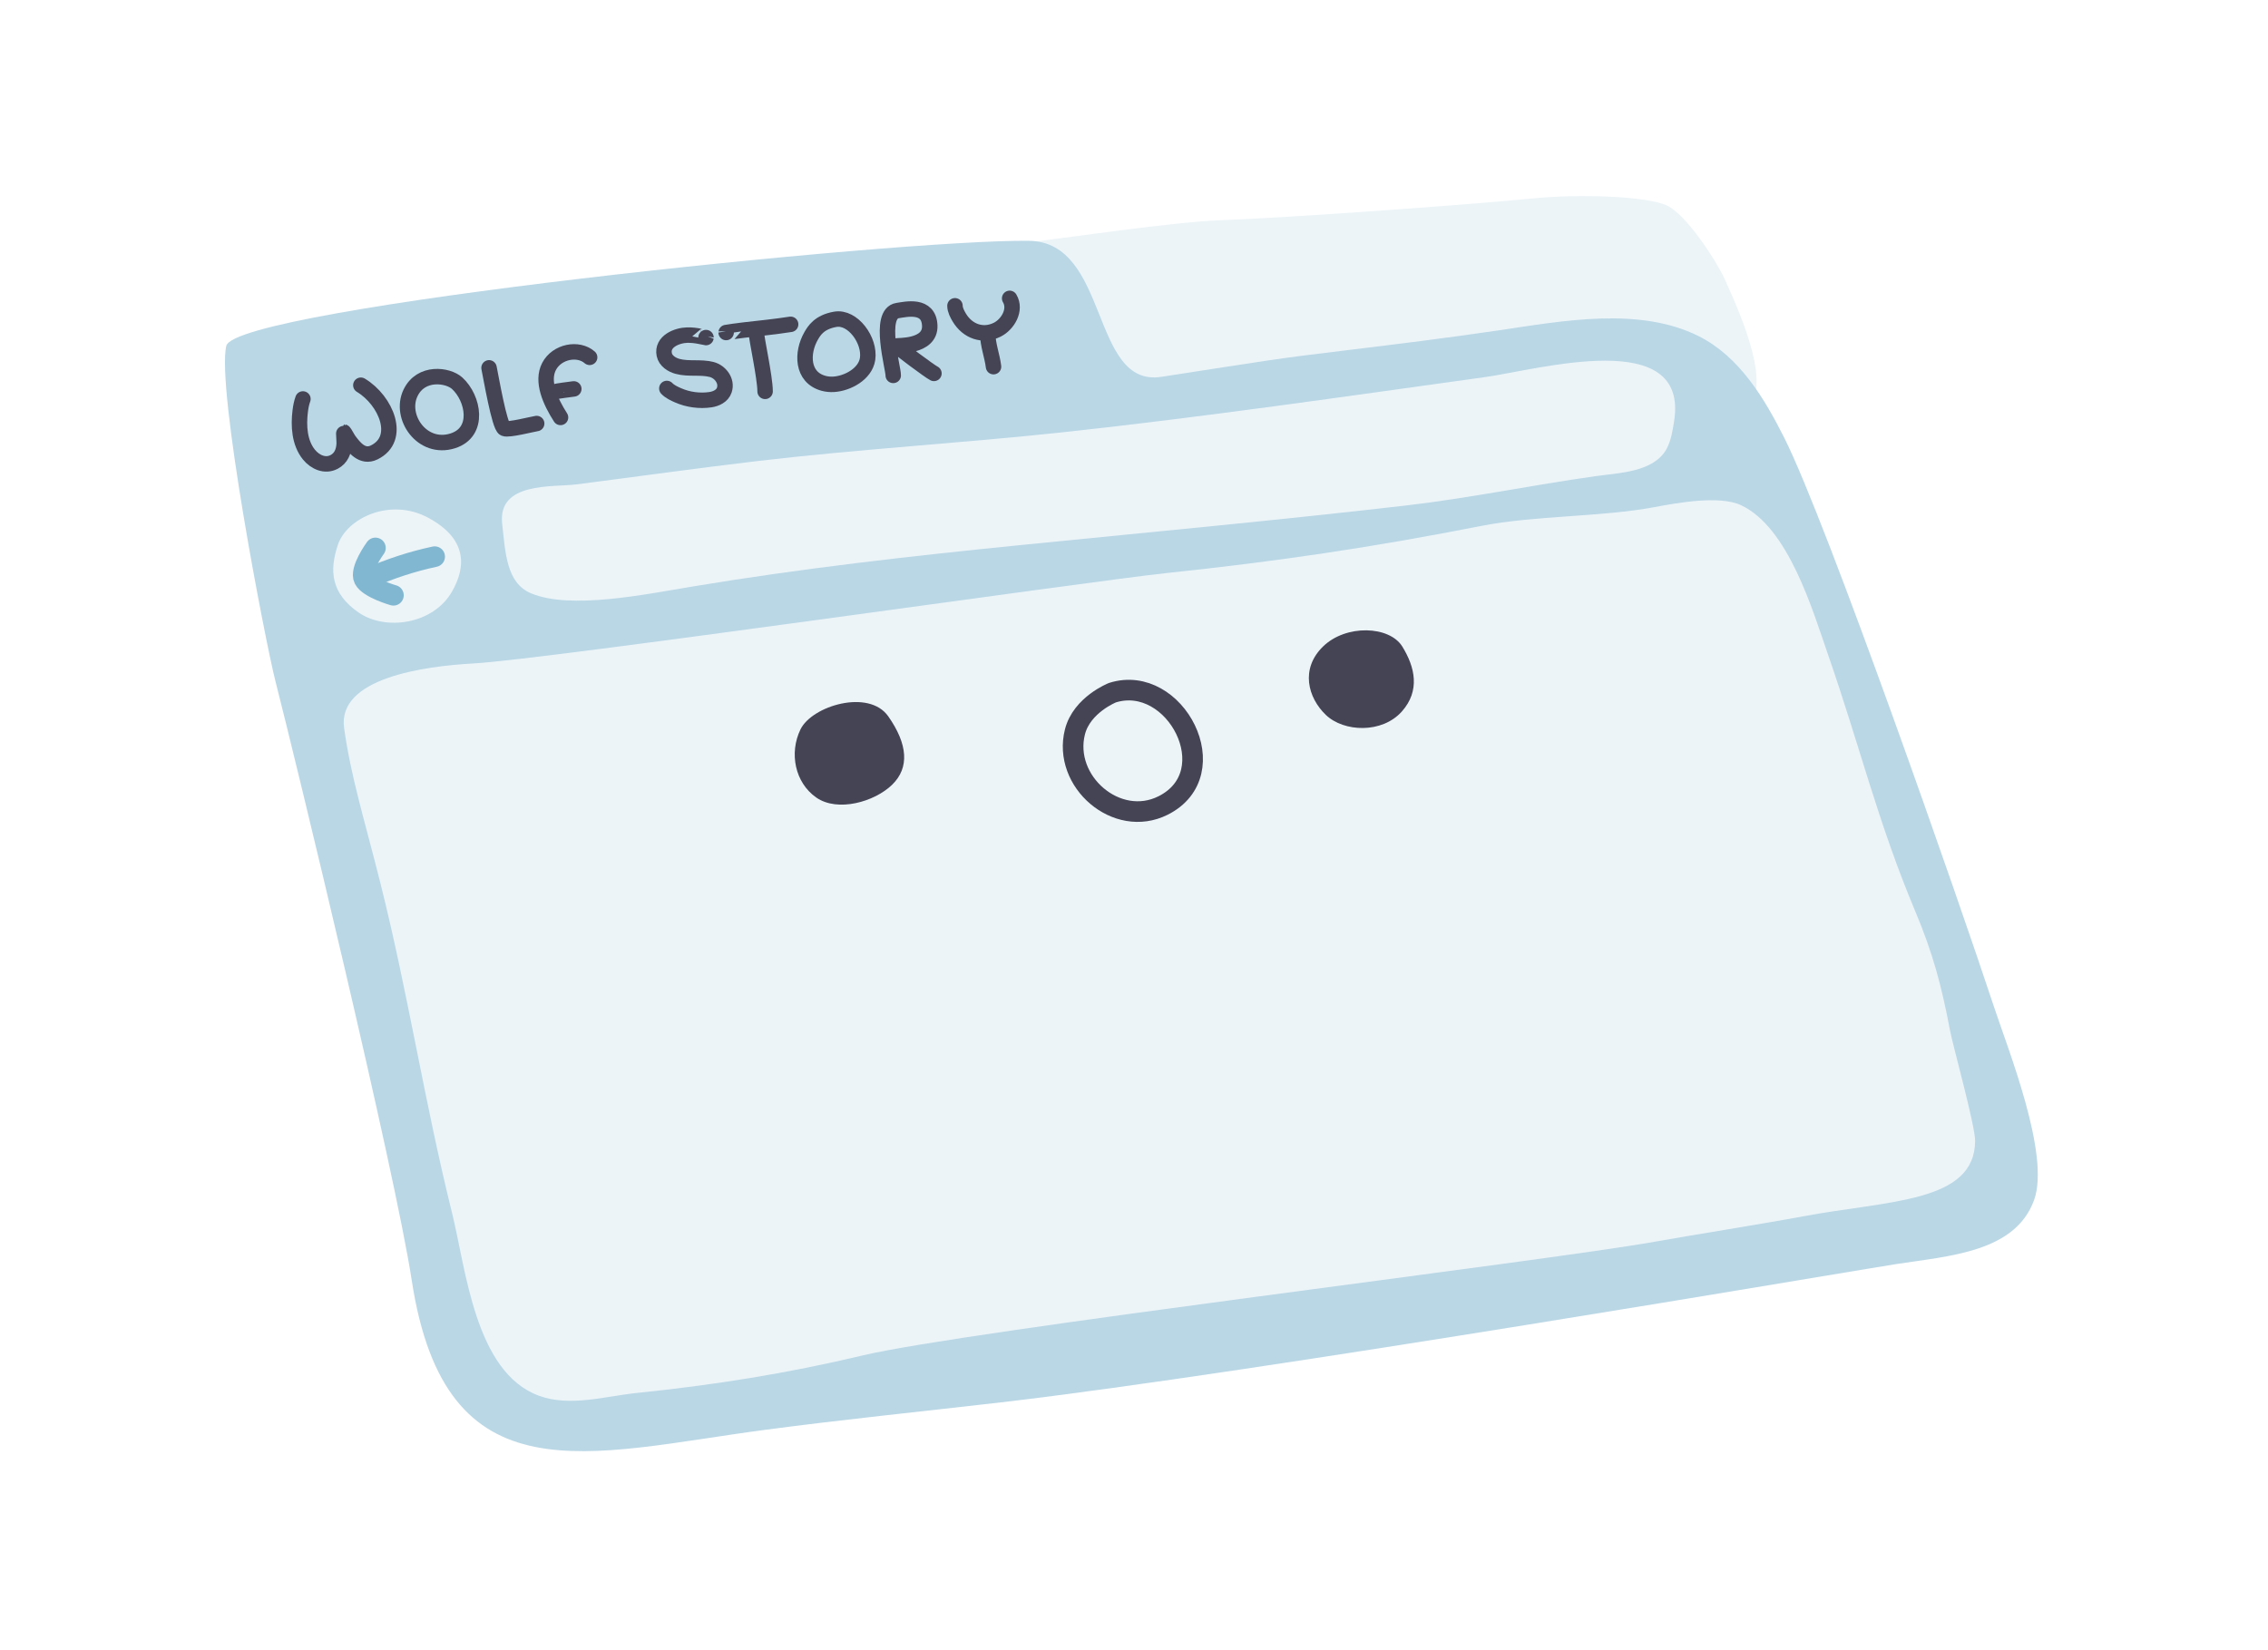
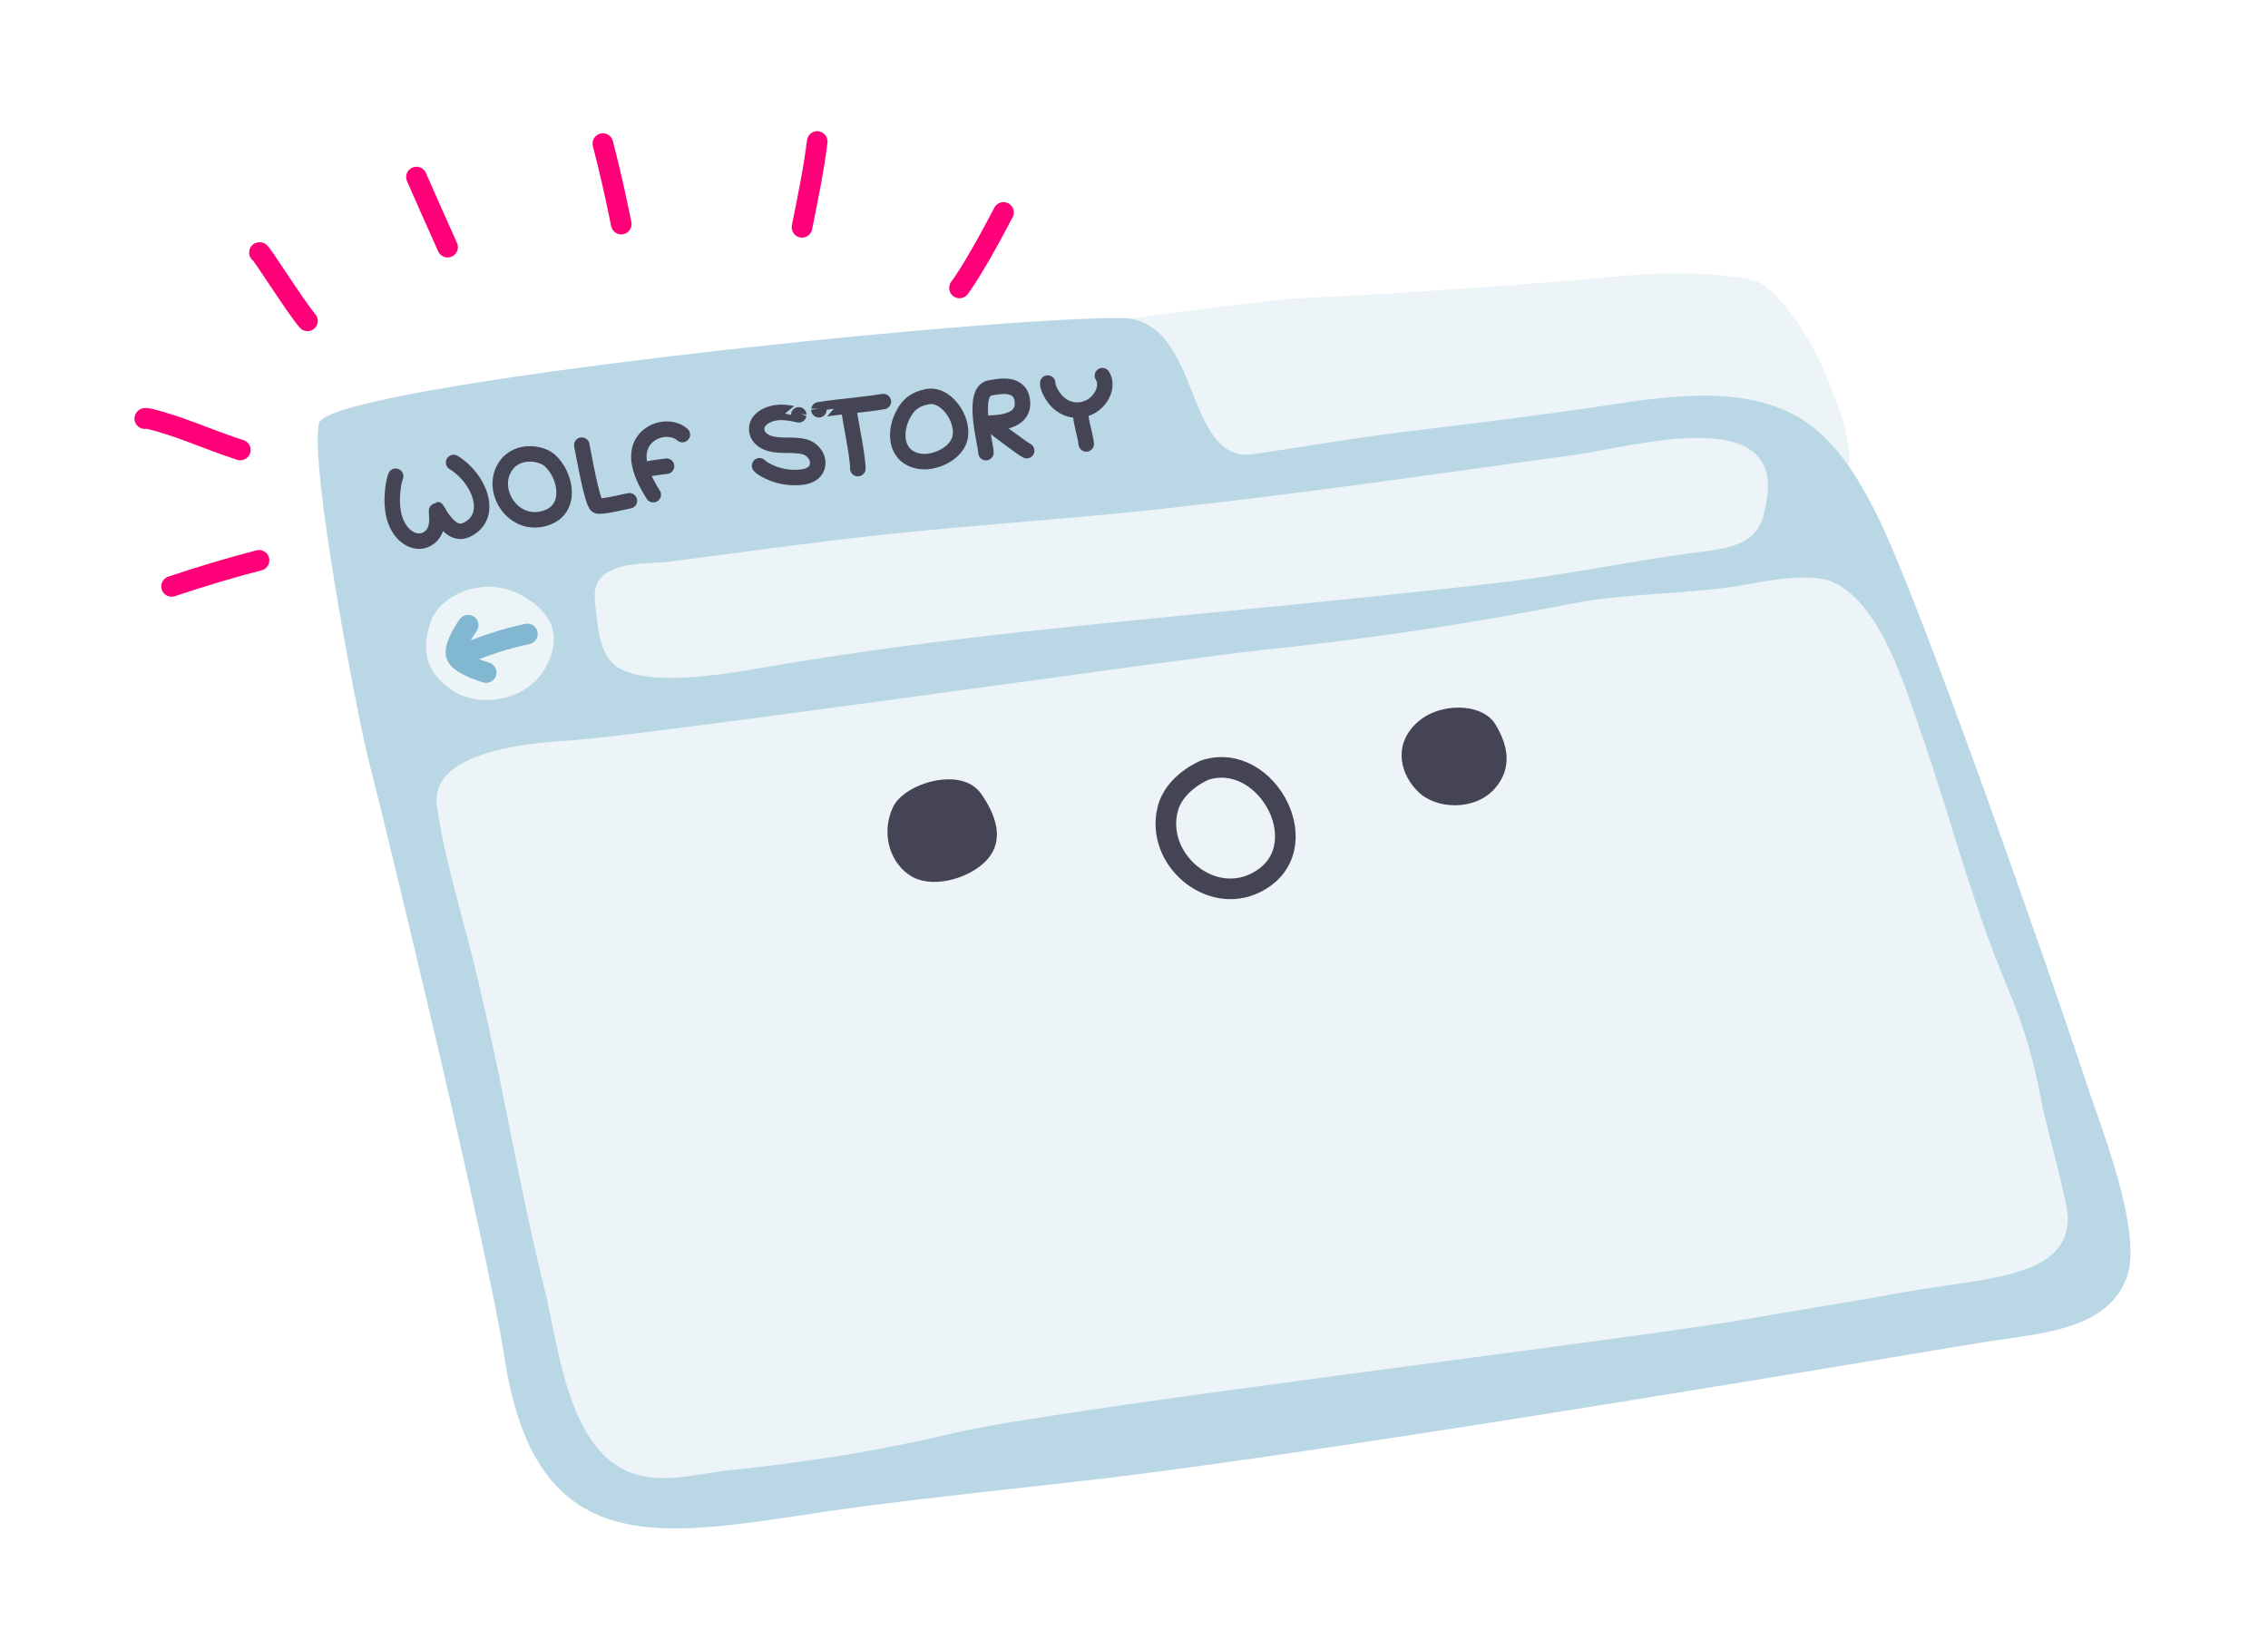
<svg xmlns="http://www.w3.org/2000/svg" width="100%" height="100%" viewBox="0 0 220 160" version="1.1" xml:space="preserve" style="fill-rule:evenodd;clip-rule:evenodd;stroke-linecap:round;stroke-linejoin:round;stroke-miterlimit:1.5;">
  <rect id="website-title" x="0" y="0" width="220" height="160" style="fill:none;" />
  <g id="browser">
-     <path d="M97.985,23.749c5.675,-0.707 15.894,-2.225 20.417,-2.386c6.534,-0.232 24.146,-1.505 30.3,-2.115c4.729,-0.468 11.031,-0.194 12.968,0.676c1.9,0.854 4.844,5.425 5.613,7.115c1.778,3.904 4.647,10.568 2.104,12.688c-2.68,2.234 -66.31,5.327 -66.31,5.327l-5.092,-21.305Z" style="fill:#ecf4f8;" />
-     <path d="M112.656,36.557c10.537,-1.62 10.775,-1.714 17.737,-2.551c5.043,-0.607 10.086,-1.235 15.111,-1.976c6.056,-0.894 13.494,-2.3 19.256,0.574c3.998,1.993 6.425,6.111 8.317,9.869c4.154,8.248 17.077,45.283 20.313,55.112c1.382,4.199 5.514,14.446 3.918,18.84c-1.844,5.076 -8.25,5.414 -13.46,6.221c-4.209,0.652 -61.819,10.506 -86.746,13.401c-7.644,0.887 -15.239,1.652 -22.878,2.665c-17.198,2.28 -31.003,6.958 -34.287,-14.516c-1.637,-10.71 -11.248,-50.418 -13.207,-58.063c-1.007,-3.927 -5.75,-28.539 -4.777,-32.583c0.883,-3.668 65.099,-10.345 77.852,-10.189c7.851,0.097 5.948,14.257 12.851,13.196Z" style="fill:#bad7e6;" />
-     <path d="M32.785,52.83c0.868,-2.551 5.037,-4.575 8.709,-2.623c3.756,1.997 3.799,4.682 2.336,7.21c-1.818,3.142 -6.429,3.829 -9.068,1.988c-2.638,-1.841 -2.845,-4.024 -1.977,-6.575Z" style="fill:#ecf4f8;" />
-     <path d="M35.784,56.069c2.084,-0.899 4.144,-1.586 6.379,-2.066" style="fill:none;stroke:#82b7d1;stroke-width:2px;" />
-     <path d="M36.418,53.156c0,0 -1.569,2.128 -1.102,3.025c0.468,0.897 2.847,1.569 2.847,1.569" style="fill:none;stroke:#82b7d1;stroke-width:2px;" />
-     <path d="M48.712,50.8c0.314,2.89 0.429,5.762 2.796,6.757c3.831,1.61 11.043,0.11 15.743,-0.67c10.581,-1.756 21.125,-2.945 31.816,-4.016c12.406,-1.244 24.899,-2.397 37.295,-3.83c6.173,-0.714 12.253,-1.983 18.402,-2.846c2.317,-0.326 5.681,-0.39 6.908,-2.668c0.426,-0.792 0.581,-1.789 0.719,-2.659c1.46,-9.235 -13.107,-5.01 -18.397,-4.276c-13.461,1.868 -27.274,3.874 -40.789,5.332c-10.068,1.087 -19.873,1.638 -29.901,2.825c-5.807,0.688 -11.592,1.5 -17.387,2.243c-2.29,0.293 -7.649,-0.27 -7.205,3.808Z" style="fill:#ecf4f8;" />
-     <path d="M33.38,70.634c0.68,4.841 1.964,8.828 3.532,15.088c2.692,10.746 4.258,21.158 6.929,31.913c1.356,5.458 2.227,15.511 8.453,17.776c3.019,1.099 6.423,0.038 9.489,-0.277c7.483,-0.77 14.546,-1.885 21.876,-3.635c9.855,-2.354 66.193,-9.131 76.834,-11.033c3.656,-0.654 10.716,-1.772 14.372,-2.458c8.285,-1.556 16.696,-1.313 16.726,-7.327c0.007,-1.467 -2.162,-9.267 -2.433,-10.702c-0.826,-4.366 -1.673,-7.527 -3.381,-11.588c-3.606,-8.577 -5.415,-16.145 -8.467,-24.92c-1.491,-4.288 -3.833,-12.321 -8.44,-14.466c-2.09,-0.973 -6.232,-0.211 -8.372,0.191c-5.187,0.973 -11.609,0.803 -16.834,1.83c-10.633,2.092 -19.765,3.438 -30.527,4.571c-7.465,0.786 -60.301,8.387 -67.178,8.765c-4.884,0.268 -13.258,1.431 -12.579,6.272Z" style="fill:#ecf4f8;" />
-     <path d="M107.909,67.199c0,0 -2.972,1.173 -3.638,3.805c-1.218,4.812 4.06,9.386 8.543,7.144c6.278,-3.14 1.181,-12.87 -4.905,-10.949Z" style="fill:none;stroke:#445;stroke-width:2px;" />
-     <path d="M77.648,70.762c1.11,-2.287 6.629,-3.96 8.517,-1.266c1.887,2.694 2.076,4.974 0.377,6.631c-1.7,1.658 -5.287,2.694 -7.363,1.244c-2.077,-1.451 -2.64,-4.323 -1.531,-6.609Z" style="fill:#445;" />
-     <path d="M128.335,62.722c2.233,-2.179 6.448,-2.012 7.69,0c1.242,2.011 1.746,4.284 -0.039,6.297c-1.917,2.161 -5.631,2.012 -7.379,0.335c-1.748,-1.676 -2.488,-4.471 -0.272,-6.632Z" style="fill:#445;" />
+     <path d="M106.981,31.245c5.675,-0.707 15.894,-2.225 20.417,-2.386c6.534,-0.232 24.146,-1.505 30.3,-2.115c4.729,-0.468 11.031,-0.194 12.968,0.676c1.9,0.854 4.844,5.425 5.613,7.115c1.778,3.904 4.647,10.569 2.104,12.688c-2.68,2.234 -66.309,5.327 -66.309,5.327l-5.093,-21.305Z" style="fill:#ecf4f8;" />
+     <path d="M121.652,44.053c10.538,-1.619 10.775,-1.714 17.737,-2.551c5.043,-0.607 10.086,-1.235 15.111,-1.976c6.056,-0.894 13.495,-2.3 19.256,0.574c3.998,1.993 6.425,6.111 8.317,9.869c4.154,8.248 17.077,45.283 20.313,55.112c1.382,4.199 5.514,14.446 3.918,18.84c-1.844,5.076 -8.25,5.414 -13.46,6.221c-4.209,0.653 -61.819,10.506 -86.746,13.401c-7.644,0.887 -15.238,1.652 -22.878,2.665c-17.198,2.28 -31.003,6.958 -34.287,-14.516c-1.637,-10.71 -11.248,-50.418 -13.207,-58.063c-1.007,-3.927 -5.75,-28.539 -4.777,-32.583c0.883,-3.668 65.099,-10.345 77.852,-10.189c7.851,0.097 5.948,14.257 12.851,13.196Z" style="fill:#bad7e6;" />
+     <path d="M41.781,60.326c0.868,-2.551 5.037,-4.575 8.709,-2.623c3.756,1.997 3.799,4.682 2.336,7.21c-1.818,3.142 -6.429,3.83 -9.068,1.989c-2.638,-1.841 -2.845,-4.024 -1.977,-6.576Z" style="fill:#ecf4f8;" />
+     <path d="M44.78,63.565c2.084,-0.899 4.144,-1.586 6.379,-2.066" style="fill:none;stroke:#82b7d1;stroke-width:2px;" />
+     <path d="M45.414,60.652c0,0 -1.569,2.128 -1.101,3.025c0.467,0.897 2.846,1.569 2.846,1.569" style="fill:none;stroke:#82b7d1;stroke-width:2px;" />
+     <path d="M57.708,58.296c0.314,2.89 0.429,5.762 2.796,6.757c3.831,1.61 11.043,0.11 15.743,-0.67c10.581,-1.756 21.125,-2.945 31.816,-4.016c12.406,-1.244 24.899,-2.397 37.295,-3.83c6.173,-0.714 12.253,-1.983 18.402,-2.846c2.317,-0.326 5.682,-0.39 6.908,-2.668c0.427,-0.792 0.582,-1.789 0.719,-2.659c1.461,-9.235 -13.107,-5.01 -18.397,-4.276c-13.461,1.868 -27.274,3.874 -40.789,5.332c-10.068,1.087 -19.873,1.638 -29.901,2.825c-5.807,0.688 -11.592,1.501 -17.387,2.243c-2.29,0.293 -7.649,-0.27 -7.205,3.808Z" style="fill:#ecf4f8;" />
+     <path d="M42.376,78.13c0.68,4.841 1.964,8.828 3.532,15.088c2.693,10.746 4.258,21.158 6.929,31.913c1.356,5.458 2.227,15.511 8.453,17.776c3.019,1.099 6.423,0.038 9.489,-0.277c7.483,-0.77 14.546,-1.885 21.876,-3.635c9.855,-2.354 66.193,-9.131 76.834,-11.033c3.656,-0.654 10.716,-1.772 14.372,-2.458c8.285,-1.556 16.696,-1.313 16.726,-7.327c0.007,-1.467 -2.161,-9.267 -2.433,-10.702c-0.826,-4.366 -1.673,-7.527 -3.381,-11.588c-3.606,-8.576 -5.415,-16.145 -8.467,-24.92c-1.491,-4.288 -3.833,-12.321 -8.44,-14.466c-2.09,-0.973 -6.231,-0.21 -8.372,0.191c-5.187,0.973 -11.609,0.803 -16.834,1.831c-10.633,2.091 -19.765,3.437 -30.527,4.57c-7.464,0.786 -60.301,8.387 -67.178,8.765c-4.884,0.268 -13.258,1.431 -12.579,6.272Z" style="fill:#ecf4f8;" />
+     <path d="M116.905,74.696c0,0 -2.972,1.172 -3.638,3.805c-1.218,4.811 4.06,9.385 8.543,7.143c6.278,-3.14 1.181,-12.87 -4.905,-10.948Z" style="fill:none;stroke:#445;stroke-width:2px;" />
+     <path d="M86.644,78.258c1.11,-2.287 6.63,-3.96 8.517,-1.266c1.887,2.694 2.076,4.974 0.377,6.632c-1.7,1.657 -5.287,2.694 -7.363,1.243c-2.077,-1.451 -2.64,-4.323 -1.531,-6.609Z" style="fill:#445;" />
+     <path d="M137.331,70.218c2.233,-2.179 6.448,-2.011 7.69,0c1.242,2.011 1.746,4.284 -0.039,6.297c-1.916,2.161 -5.631,2.012 -7.379,0.335c-1.748,-1.676 -2.488,-4.471 -0.272,-6.632Z" style="fill:#445;" />
  </g>
  <g id="wolf-story">
-     <path d="M29.383,38.705c-0.137,0.377 -0.211,0.776 -0.26,1.173c-0.178,1.416 -0.091,3.072 0.848,4.228c0.59,0.725 1.559,1.174 2.446,0.704c0.672,-0.356 0.933,-1.017 0.97,-1.742c0.013,-0.253 -0.063,-1.151 -0.03,-1.15c0.04,0.002 0.369,0.635 0.525,0.84c0.438,0.573 1.248,1.703 2.41,1.135c2.715,-1.326 1.169,-5.046 -1.289,-6.521" style="fill:none;stroke:#445;stroke-width:1.5px;" />
-     <path d="M92.634,29.666c0,0.4 0.229,0.825 0.428,1.155c0.787,1.308 2.261,1.869 3.676,1.162c1.017,-0.509 1.866,-1.929 1.2,-3.038" style="fill:none;stroke:#445;stroke-width:1.5px;" />
-     <path d="M95.815,32.396c0,1.045 0.431,2.13 0.558,3.175" style="fill:none;stroke:#445;stroke-width:1.5px;" />
-     <path d="M44.346,37.179c-0.893,-0.813 -3.507,-1.184 -4.525,0.94c-1.114,2.322 1.121,5.586 4.092,4.651c2.664,-0.838 2.023,-4.141 0.433,-5.591Z" style="fill:none;stroke:#445;stroke-width:1.5px;" />
-     <path d="M47.438,35.686c0.198,0.955 1.005,5.673 1.489,5.885c0.403,0.176 2.715,-0.422 3.131,-0.483" style="fill:none;stroke:#445;stroke-width:1.5px;" />
-     <path d="M54.372,40.497c-0.992,-1.549 -1.872,-3.492 -1.111,-4.949c0.762,-1.457 2.828,-1.849 3.935,-0.882" style="fill:none;stroke:#445;stroke-width:1.5px;" />
-     <path d="M53.954,37.986c0.002,-0.037 1.269,-0.201 1.706,-0.257" style="fill:none;stroke:#445;stroke-width:1.5px;" />
-     <path d="M68.484,32.748c0,0.005 -0.555,-0.113 -0.583,-0.118c-0.403,-0.082 -0.819,-0.129 -1.23,-0.121c-0.975,0.018 -2.5,0.604 -2.236,1.892c0.127,0.618 0.743,0.996 1.294,1.144c1.08,0.29 2.223,0.024 3.301,0.3c0.82,0.21 1.528,1.097 1.229,1.996c-0.191,0.575 -0.796,0.852 -1.341,0.933c-1.04,0.155 -2.17,0.006 -3.136,-0.42c-0.372,-0.163 -0.812,-0.363 -1.098,-0.668" style="fill:none;stroke:#445;stroke-width:1.5px;" />
-     <path d="M70.437,32.259c0,-0.014 1.3,-0.19 1.749,-0.241c1.512,-0.171 3.011,-0.321 4.507,-0.555" style="fill:none;stroke:#445;stroke-width:1.5px;" />
-     <path d="M73.383,32.317c-0.036,0.412 0.828,4.256 0.833,5.651" style="fill:none;stroke:#445;stroke-width:1.5px;" />
-     <path d="M81.026,30.976c-1.563,0.272 -2.051,1.106 -2.34,1.605c-0.935,1.614 -0.939,4.03 1.207,4.608c0.314,0.085 0.642,0.113 0.967,0.095c1.341,-0.075 3.082,-0.999 3.298,-2.464c0.266,-1.808 -1.443,-4.138 -3.132,-3.844Z" style="fill:none;stroke:#445;stroke-width:1.5px;" />
-     <path d="M86.645,36.419c0.03,-0.647 -1.523,-5.995 0.421,-6.29c0.787,-0.119 3.043,-0.667 3.122,1.467c0.078,2.134 -3.203,1.899 -3.176,1.968c0.05,0.127 3.164,2.459 3.582,2.661" style="fill:none;stroke:#445;stroke-width:1.5px;" />
+     <path d="M38.38,46.201c-0.138,0.377 -0.211,0.776 -0.261,1.173c-0.178,1.416 -0.091,3.072 0.849,4.228c0.589,0.725 1.558,1.174 2.445,0.704c0.672,-0.356 0.933,-1.017 0.971,-1.742c0.013,-0.253 -0.063,-1.151 -0.031,-1.15c0.04,0.002 0.369,0.635 0.525,0.84c0.438,0.573 1.248,1.703 2.411,1.135c2.714,-1.326 1.168,-5.046 -1.29,-6.521" style="fill:none;stroke:#445;stroke-width:1.5px;" />
+     <path d="M101.631,37.162c0,0.4 0.228,0.825 0.427,1.155c0.787,1.308 2.261,1.869 3.676,1.162c1.017,-0.509 1.867,-1.929 1.2,-3.038" style="fill:none;stroke:#445;stroke-width:1.5px;" />
+     <path d="M104.811,39.892c0,1.045 0.431,2.13 0.559,3.175" style="fill:none;stroke:#445;stroke-width:1.5px;" />
+     <path d="M53.342,44.675c-0.893,-0.813 -3.507,-1.184 -4.525,0.94c-1.114,2.322 1.121,5.586 4.092,4.651c2.664,-0.838 2.024,-4.141 0.433,-5.591Z" style="fill:none;stroke:#445;stroke-width:1.5px;" />
+     <path d="M56.434,43.182c0.198,0.955 1.005,5.673 1.489,5.885c0.403,0.176 2.715,-0.422 3.131,-0.483" style="fill:none;stroke:#445;stroke-width:1.5px;" />
+     <path d="M63.368,47.993c-0.992,-1.549 -1.872,-3.491 -1.11,-4.949c0.761,-1.457 2.828,-1.849 3.934,-0.882" style="fill:none;stroke:#445;stroke-width:1.5px;" />
+     <path d="M62.95,45.483c0.002,-0.038 1.269,-0.202 1.707,-0.258" style="fill:none;stroke:#445;stroke-width:1.5px;" />
+     <path d="M77.48,40.244c0,0.005 -0.555,-0.113 -0.582,-0.118c-0.404,-0.082 -0.82,-0.129 -1.231,-0.121c-0.975,0.018 -2.5,0.604 -2.236,1.892c0.127,0.618 0.743,0.997 1.294,1.144c1.08,0.29 2.223,0.024 3.302,0.3c0.819,0.21 1.527,1.097 1.228,1.996c-0.19,0.575 -0.796,0.852 -1.341,0.933c-1.04,0.155 -2.17,0.006 -3.136,-0.419c-0.372,-0.164 -0.811,-0.364 -1.098,-0.668" style="fill:none;stroke:#445;stroke-width:1.5px;" />
+     <path d="M79.433,39.755c0,-0.014 1.3,-0.19 1.749,-0.241c1.512,-0.171 3.011,-0.321 4.507,-0.555" style="fill:none;stroke:#445;stroke-width:1.5px;" />
+     <path d="M82.379,39.813c-0.036,0.412 0.828,4.256 0.833,5.651" style="fill:none;stroke:#445;stroke-width:1.5px;" />
+     <path d="M90.022,38.473c-1.563,0.272 -2.051,1.105 -2.34,1.604c-0.935,1.614 -0.939,4.03 1.207,4.608c0.314,0.085 0.642,0.113 0.967,0.095c1.341,-0.075 3.082,-0.999 3.298,-2.464c0.266,-1.808 -1.443,-4.137 -3.132,-3.843Z" style="fill:none;stroke:#445;stroke-width:1.5px;" />
+     <path d="M95.641,43.915c0.03,-0.647 -1.523,-5.995 0.421,-6.29c0.787,-0.119 3.043,-0.667 3.122,1.467c0.079,2.134 -3.203,1.9 -3.176,1.969c0.05,0.127 3.165,2.458 3.582,2.66" style="fill:none;stroke:#445;stroke-width:1.5px;" />
  </g>
+   <path d="M14.044,40.612c-0.035,-0.239 3.038,0.779 3.225,0.845c2.018,0.713 4.005,1.545 6.044,2.194" style="fill:none;stroke:#ff0078;stroke-width:2px;" />
+   <path d="M25.166,24.501c0.021,-0.282 3.481,5.274 4.662,6.623" style="fill:none;stroke:#ff0078;stroke-width:2px;" />
+   <path d="M58.479,13.929c0.809,3.082 1.33,5.593 1.785,7.811" style="fill:none;stroke:#ff0078;stroke-width:2px;" />
+   <path d="M79.273,13.731c-0.347,2.809 -0.942,5.635 -1.478,8.321" style="fill:none;stroke:#ff0078;stroke-width:2px;" />
+   <path d="M97.342,20.609c-1.37,2.641 -3.215,5.916 -4.269,7.325" style="fill:none;stroke:#ff0078;stroke-width:2px;" />
+   <path d="M40.397,17.177c1.001,2.268 1.999,4.543 3.02,6.802" style="fill:none;stroke:#ff0078;stroke-width:2px;" />
+   <path d="M16.642,56.889c2.841,-0.951 5.671,-1.803 8.486,-2.529" style="fill:none;stroke:#ff0078;stroke-width:2px;" />
</svg>
